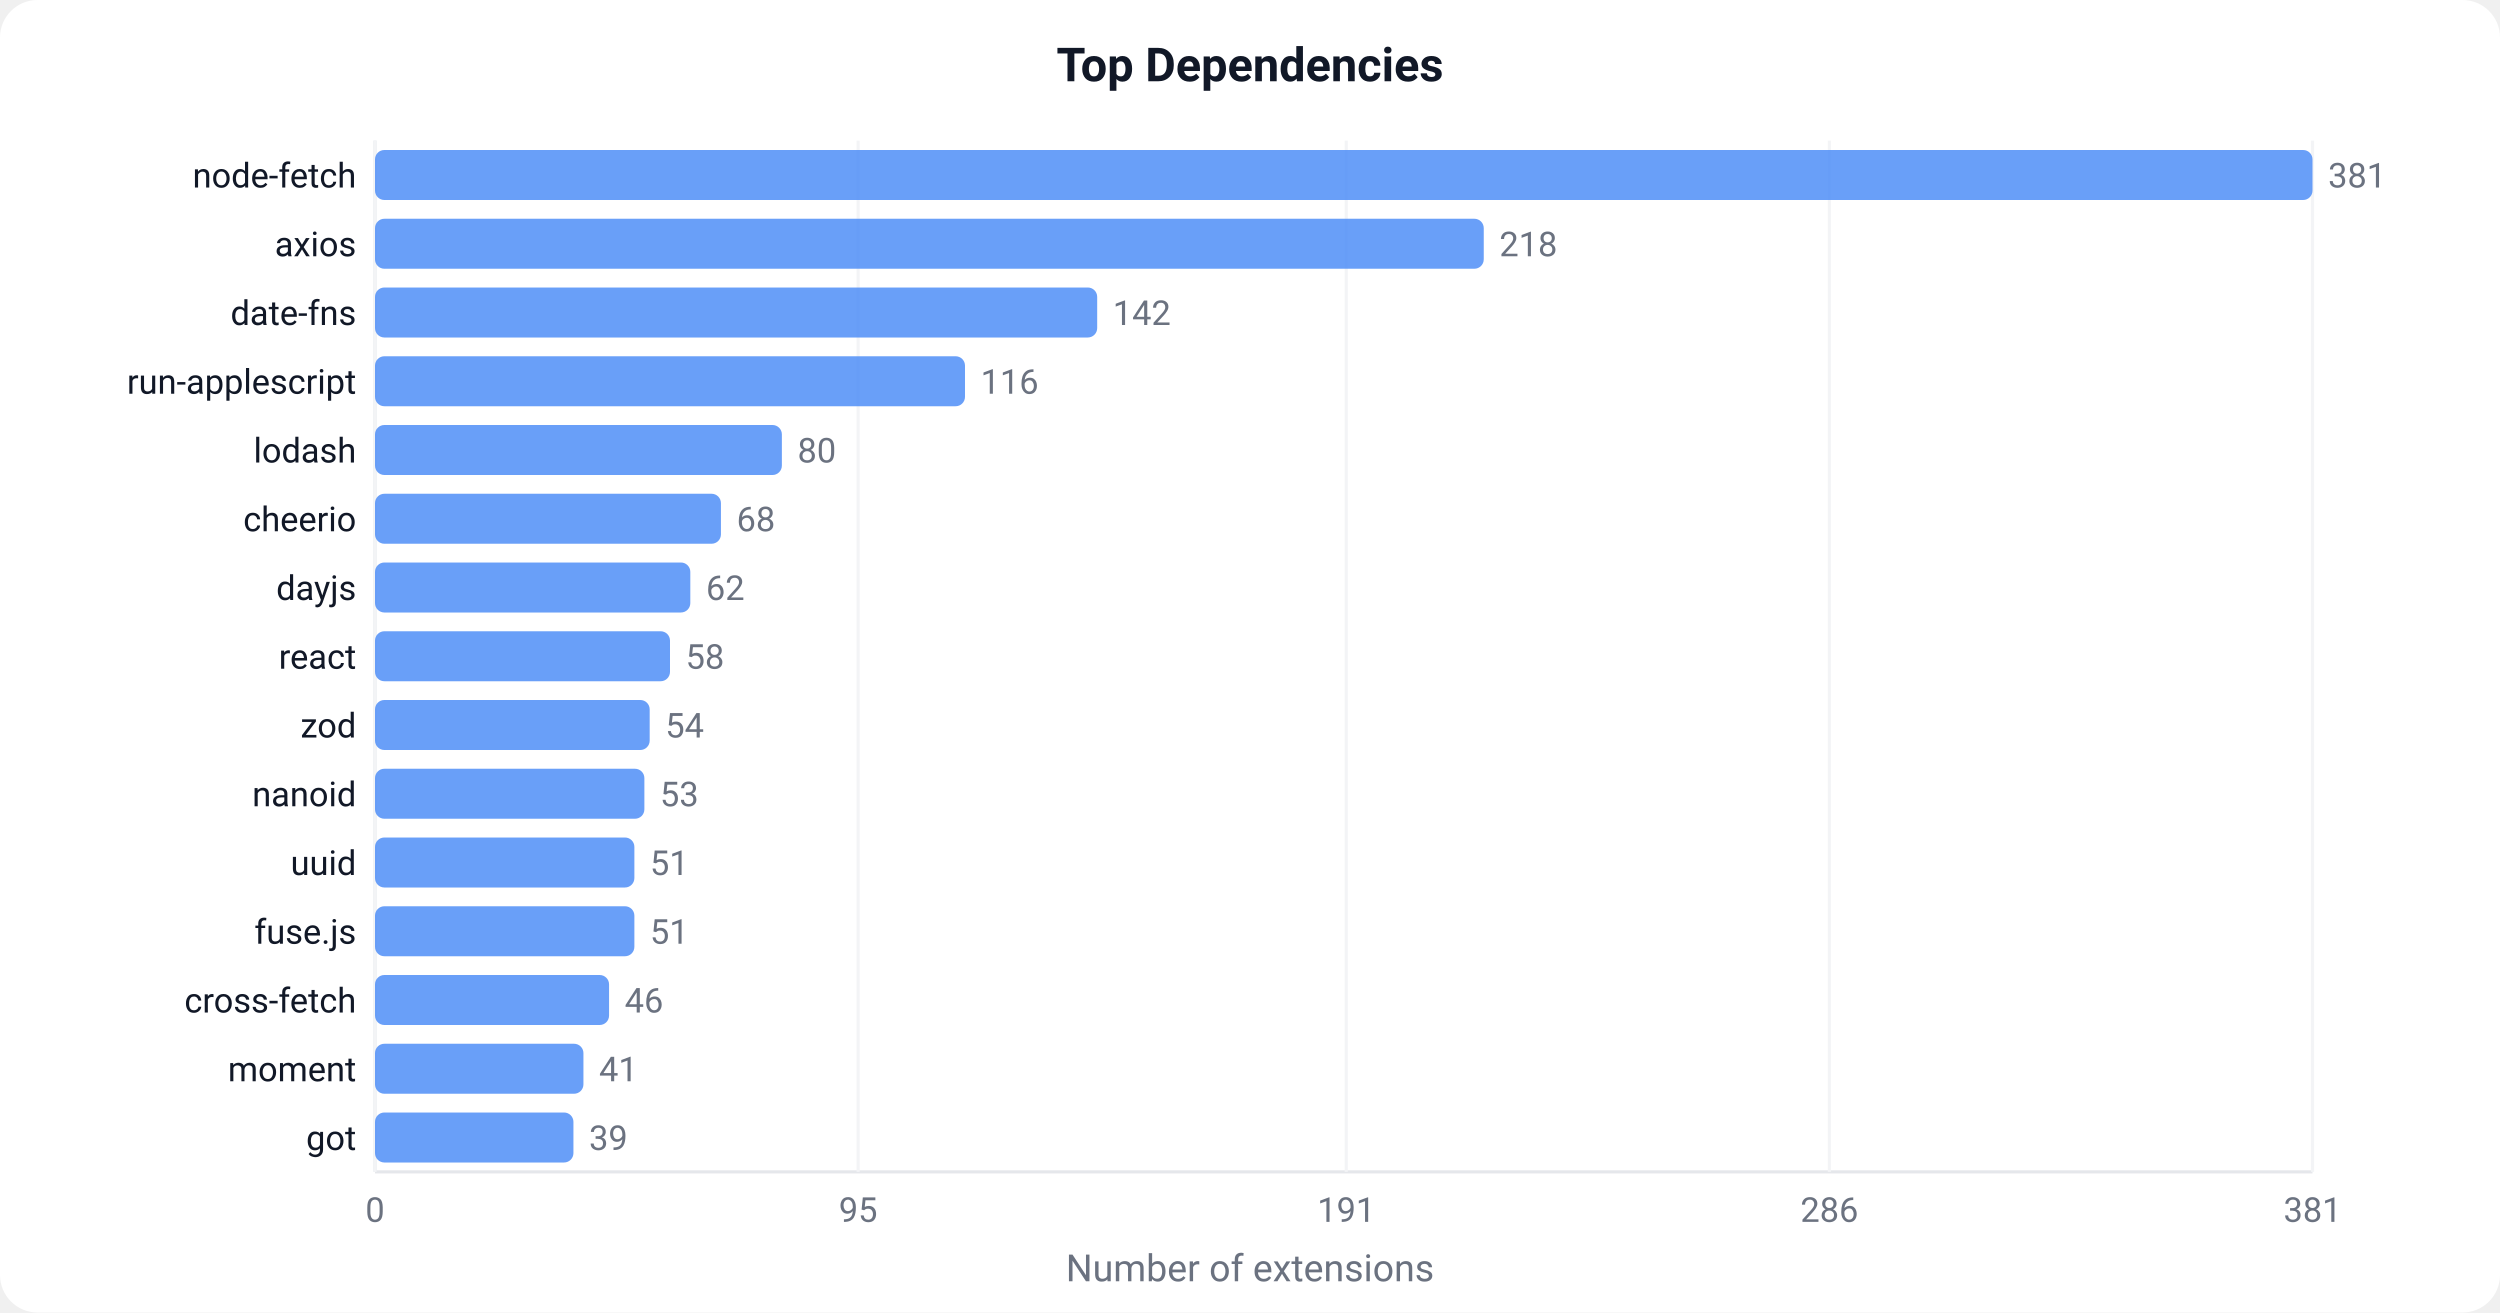
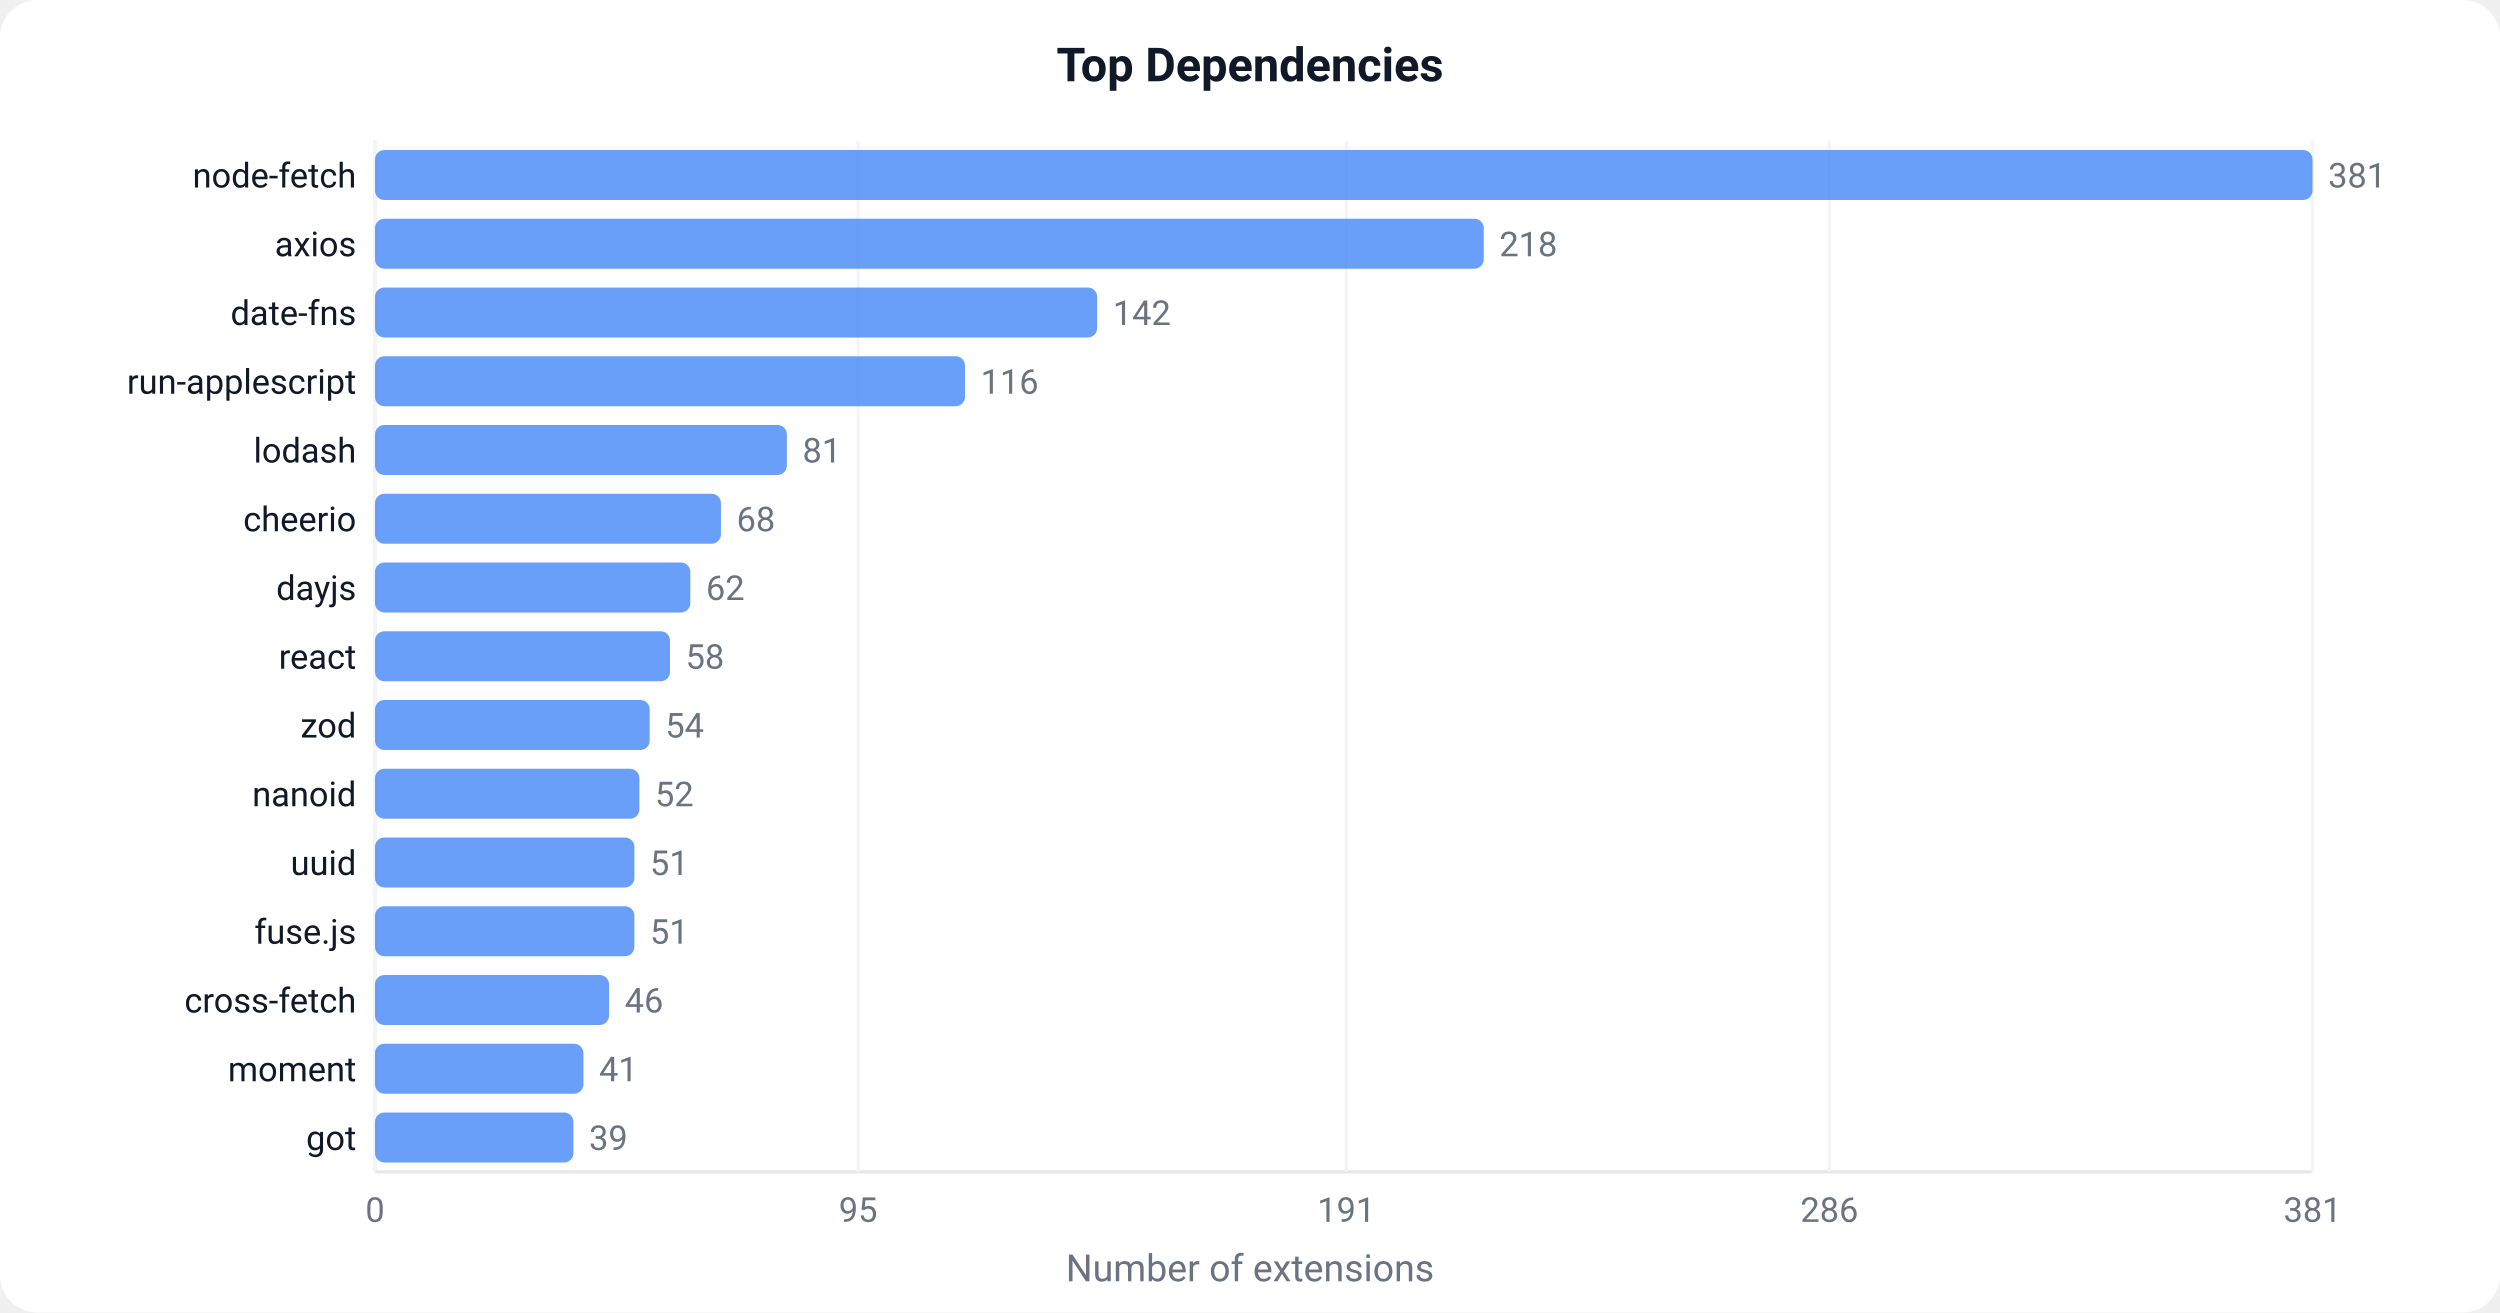
<svg xmlns="http://www.w3.org/2000/svg" width="800" height="420" viewBox="0 0 800 420">
  <defs>
    <style>text { font-family: -apple-system, BlinkMacSystemFont, 'Segoe UI', Roboto, sans-serif; }</style>
  </defs>
  <rect width="800" height="420" fill="#ffffff" rx="12" />
  <text x="400" y="26" text-anchor="middle" font-size="15" font-weight="600" fill="#111827">Top Dependencies</text>
  <line x1="120" y1="45" x2="120" y2="375" stroke="#e5e7eb" stroke-width="1" />
  <line x1="120" y1="375" x2="740" y2="375" stroke="#e5e7eb" stroke-width="1" />
  <line x1="120.0" y1="45" x2="120.0" y2="375" stroke="#f3f4f6" stroke-width="1" />
  <text x="120.0" y="391.0" text-anchor="middle" font-size="11" fill="#6b7280">0</text>
  <line x1="274.6" y1="45" x2="274.6" y2="375" stroke="#f3f4f6" stroke-width="1" />
  <text x="274.6" y="391.0" text-anchor="middle" font-size="11" fill="#6b7280">95</text>
  <line x1="430.8" y1="45" x2="430.8" y2="375" stroke="#f3f4f6" stroke-width="1" />
  <text x="430.8" y="391.0" text-anchor="middle" font-size="11" fill="#6b7280">191</text>
  <line x1="585.4" y1="45" x2="585.4" y2="375" stroke="#f3f4f6" stroke-width="1" />
  <text x="585.4" y="391.0" text-anchor="middle" font-size="11" fill="#6b7280">286</text>
  <line x1="740.0" y1="45" x2="740.0" y2="375" stroke="#f3f4f6" stroke-width="1" />
  <text x="740.0" y="391.0" text-anchor="middle" font-size="11" fill="#6b7280">381</text>
  <rect x="120" y="48.0" width="620.0" height="16" fill="#4F8EF7" rx="3" opacity="0.85" />
  <text x="114" y="60.0" text-anchor="end" font-size="11" fill="#111827">node-fetch</text>
  <text x="745.0" y="60.0" font-size="11" fill="#6b7280">381</text>
  <rect x="120" y="70.0" width="354.8" height="16" fill="#4F8EF7" rx="3" opacity="0.85" />
  <text x="114" y="82.0" text-anchor="end" font-size="11" fill="#111827">axios</text>
  <text x="479.8" y="82.0" font-size="11" fill="#6b7280">218</text>
  <rect x="120" y="92.0" width="231.1" height="16" fill="#4F8EF7" rx="3" opacity="0.85" />
  <text x="114" y="104.0" text-anchor="end" font-size="11" fill="#111827">date-fns</text>
  <text x="356.1" y="104.0" font-size="11" fill="#6b7280">142</text>
  <rect x="120" y="114.0" width="188.8" height="16" fill="#4F8EF7" rx="3" opacity="0.85" />
  <text x="114" y="126.0" text-anchor="end" font-size="11" fill="#111827">run-applescript</text>
  <text x="313.8" y="126.0" font-size="11" fill="#6b7280">116</text>
-   <rect x="120" y="136.0" width="130.2" height="16" fill="#4F8EF7" rx="3" opacity="0.85" />
+   <rect x="120" y="136.0" width="131.8" height="16" fill="#4F8EF7" rx="3" opacity="0.85" />
  <text x="114" y="148.0" text-anchor="end" font-size="11" fill="#111827">lodash</text>
-   <text x="255.2" y="148.0" font-size="11" fill="#6b7280">80</text>
+   <text x="256.8" y="148.0" font-size="11" fill="#6b7280">81</text>
  <rect x="120" y="158.0" width="110.7" height="16" fill="#4F8EF7" rx="3" opacity="0.85" />
  <text x="114" y="170.0" text-anchor="end" font-size="11" fill="#111827">cheerio</text>
  <text x="235.7" y="170.0" font-size="11" fill="#6b7280">68</text>
  <rect x="120" y="180.0" width="100.9" height="16" fill="#4F8EF7" rx="3" opacity="0.85" />
  <text x="114" y="192.0" text-anchor="end" font-size="11" fill="#111827">dayjs</text>
  <text x="225.9" y="192.0" font-size="11" fill="#6b7280">62</text>
  <rect x="120" y="202.0" width="94.4" height="16" fill="#4F8EF7" rx="3" opacity="0.85" />
  <text x="114" y="214.0" text-anchor="end" font-size="11" fill="#111827">react</text>
  <text x="219.4" y="214.0" font-size="11" fill="#6b7280">58</text>
  <rect x="120" y="224.0" width="87.9" height="16" fill="#4F8EF7" rx="3" opacity="0.85" />
  <text x="114" y="236.0" text-anchor="end" font-size="11" fill="#111827">zod</text>
  <text x="212.9" y="236.0" font-size="11" fill="#6b7280">54</text>
-   <rect x="120" y="246.0" width="86.2" height="16" fill="#4F8EF7" rx="3" opacity="0.85" />
+   <rect x="120" y="246.0" width="84.6" height="16" fill="#4F8EF7" rx="3" opacity="0.85" />
  <text x="114" y="258.0" text-anchor="end" font-size="11" fill="#111827">nanoid</text>
-   <text x="211.2" y="258.0" font-size="11" fill="#6b7280">53</text>
+   <text x="209.6" y="258.0" font-size="11" fill="#6b7280">52</text>
  <rect x="120" y="268.0" width="83.0" height="16" fill="#4F8EF7" rx="3" opacity="0.85" />
  <text x="114" y="280.0" text-anchor="end" font-size="11" fill="#111827">uuid</text>
  <text x="208.0" y="280.0" font-size="11" fill="#6b7280">51</text>
  <rect x="120" y="290.0" width="83.0" height="16" fill="#4F8EF7" rx="3" opacity="0.85" />
  <text x="114" y="302.0" text-anchor="end" font-size="11" fill="#111827">fuse.js</text>
  <text x="208.0" y="302.0" font-size="11" fill="#6b7280">51</text>
  <rect x="120" y="312.0" width="74.9" height="16" fill="#4F8EF7" rx="3" opacity="0.85" />
  <text x="114" y="324.0" text-anchor="end" font-size="11" fill="#111827">cross-fetch</text>
  <text x="199.9" y="324.0" font-size="11" fill="#6b7280">46</text>
  <rect x="120" y="334.0" width="66.7" height="16" fill="#4F8EF7" rx="3" opacity="0.85" />
  <text x="114" y="346.0" text-anchor="end" font-size="11" fill="#111827">moment</text>
  <text x="191.7" y="346.0" font-size="11" fill="#6b7280">41</text>
  <rect x="120" y="356.0" width="63.5" height="16" fill="#4F8EF7" rx="3" opacity="0.85" />
  <text x="114" y="368.0" text-anchor="end" font-size="11" fill="#111827">got</text>
  <text x="188.5" y="368.0" font-size="11" fill="#6b7280">39</text>
  <text x="400" y="410" text-anchor="middle" font-size="12" fill="#6b7280">Number of extensions</text>
</svg>
